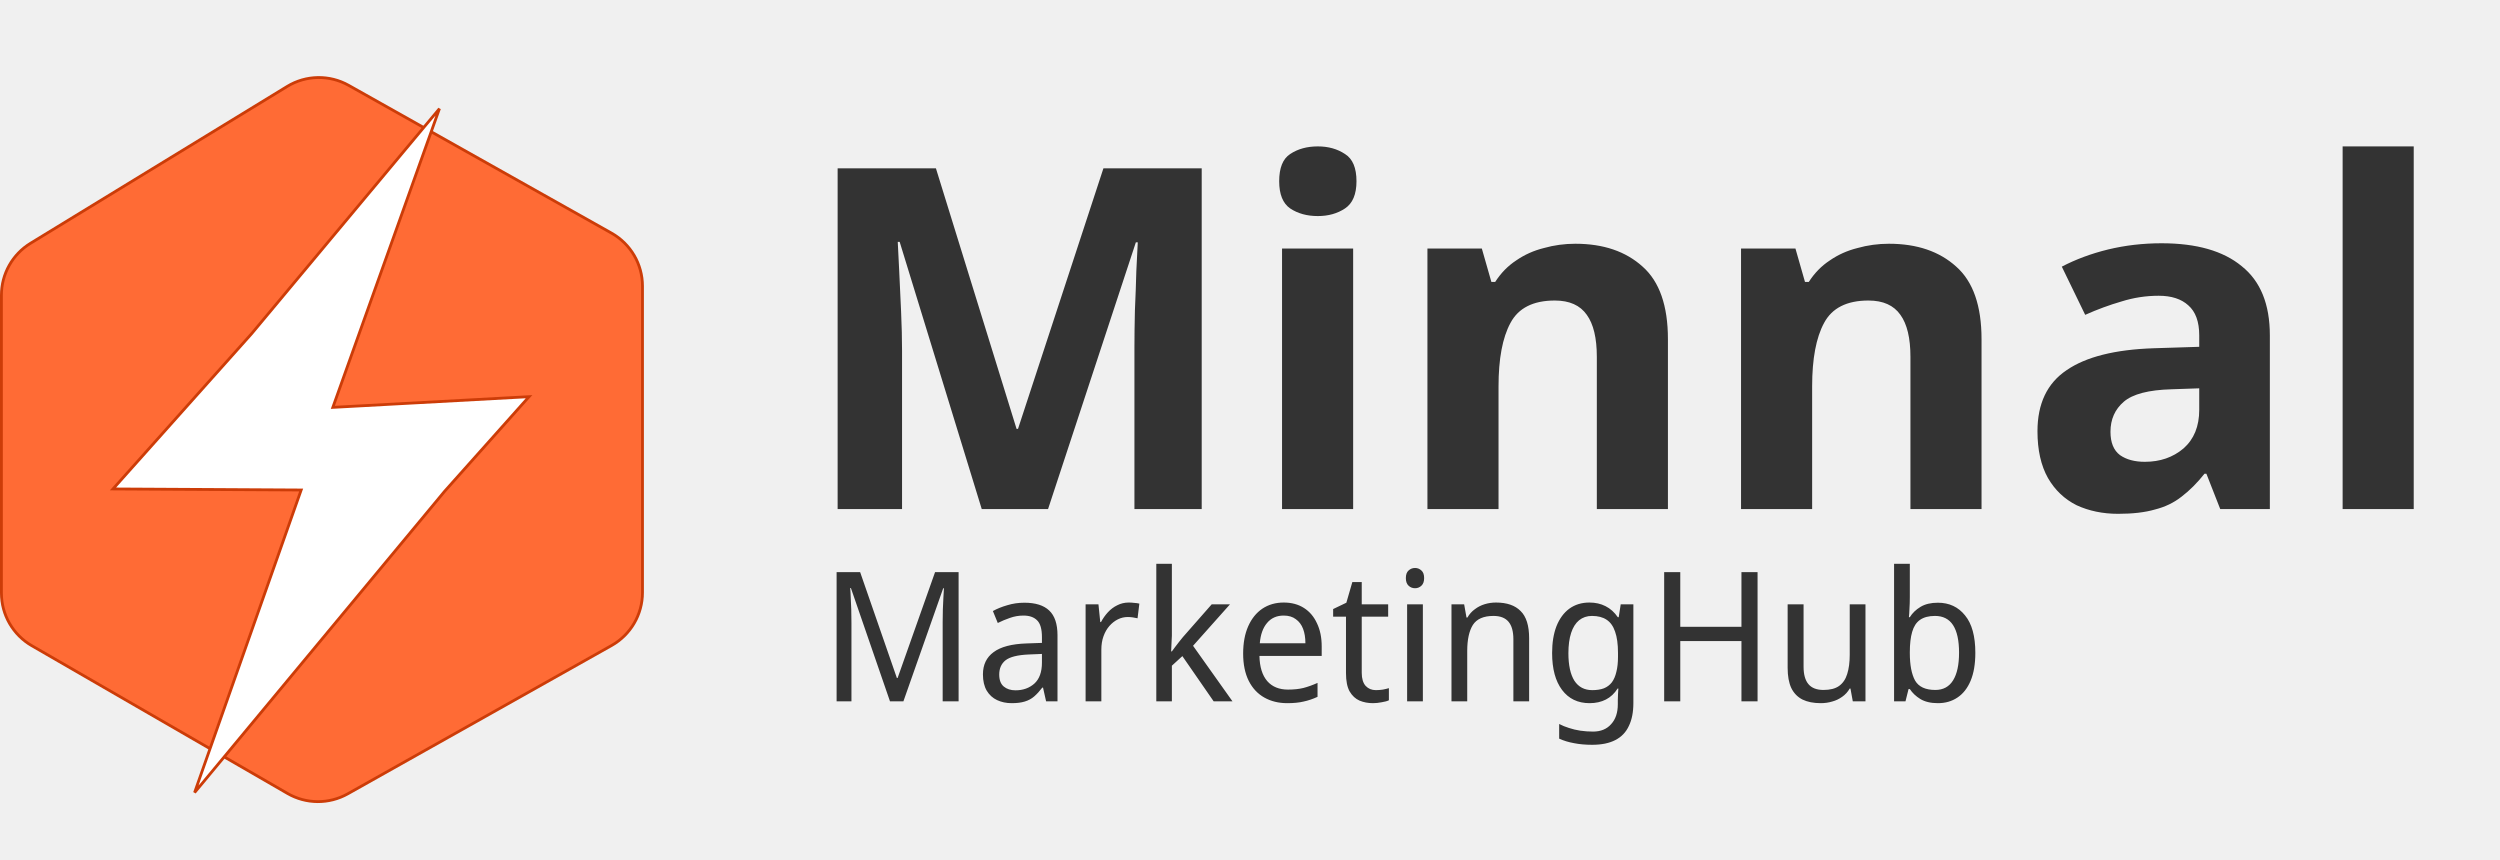
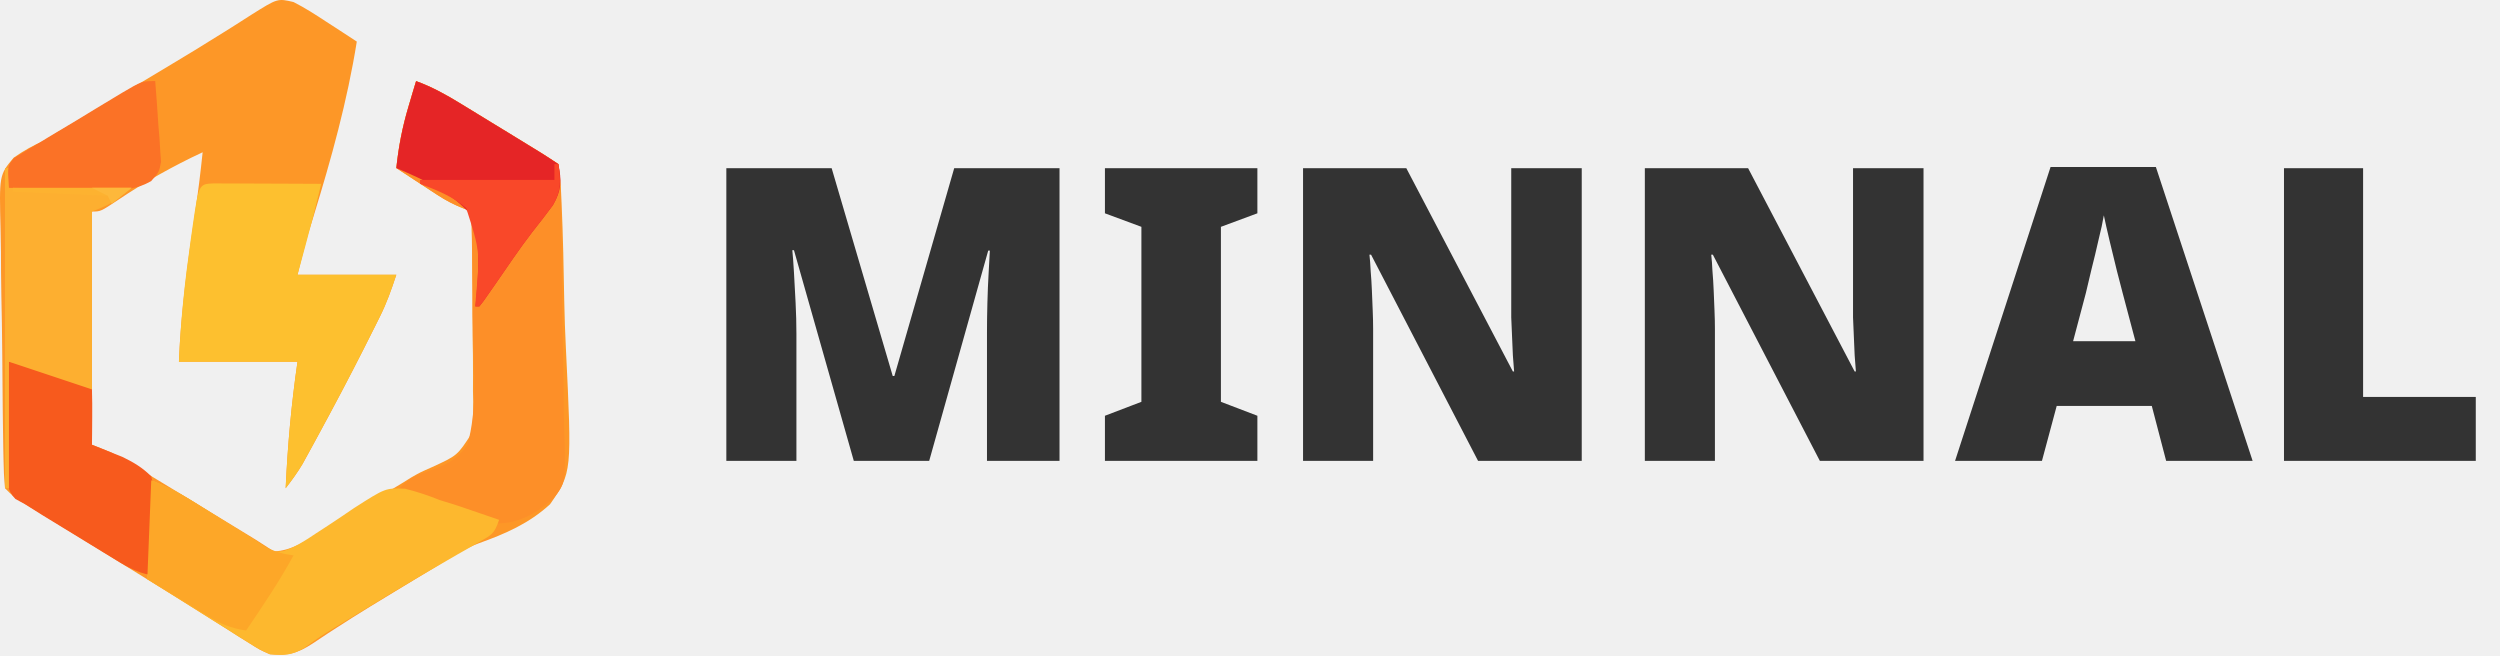
- <svg xmlns="http://www.w3.org/2000/svg" width="884" height="304" viewBox="0 0 884 304" fill="none">
-   <path d="M347.141 180L318.12 85.513H317.445C317.558 87.762 317.726 91.137 317.951 95.636C318.176 100.136 318.401 104.973 318.626 110.147C318.851 115.209 318.964 119.821 318.964 123.983V180H296.185V59.529H330.943L359.458 151.654H359.964L390.167 59.529H424.924V180H401.134V122.97C401.134 119.146 401.19 114.759 401.303 109.809C401.528 104.86 401.696 100.192 401.809 95.805C402.034 91.306 402.202 87.931 402.315 85.681H401.64L370.594 180H347.141ZM478.472 87.875V180H453.331V87.875H478.472ZM465.986 51.767C469.698 51.767 472.904 52.667 475.603 54.467C478.303 56.154 479.653 59.36 479.653 64.084C479.653 68.696 478.303 71.902 475.603 73.702C472.904 75.502 469.698 76.401 465.986 76.401C462.161 76.401 458.899 75.502 456.2 73.702C453.612 71.902 452.319 68.696 452.319 64.084C452.319 59.36 453.612 56.154 456.2 54.467C458.899 52.667 462.161 51.767 465.986 51.767ZM557.046 86.188C566.944 86.188 574.875 88.887 580.836 94.287C586.798 99.573 589.779 108.122 589.779 119.933V180H564.638V126.176C564.638 119.539 563.457 114.59 561.095 111.328C558.733 107.953 554.965 106.266 549.79 106.266C542.141 106.266 536.911 108.91 534.099 114.196C531.287 119.371 529.881 126.851 529.881 136.637V180H504.74V87.875H523.975L527.35 99.686H528.7C530.724 96.536 533.199 94.005 536.124 92.093C539.048 90.068 542.31 88.606 545.91 87.706C549.509 86.694 553.221 86.188 557.046 86.188ZM667.938 86.188C677.836 86.188 685.767 88.887 691.728 94.287C697.69 99.573 700.671 108.122 700.671 119.933V180H675.531V126.176C675.531 119.539 674.349 114.59 671.987 111.328C669.625 107.953 665.857 106.266 660.683 106.266C653.034 106.266 647.803 108.91 644.991 114.196C642.179 119.371 640.773 126.851 640.773 136.637V180H615.632V87.875H634.867L638.242 99.686H639.592C641.616 96.536 644.091 94.005 647.016 92.093C649.94 90.068 653.202 88.606 656.802 87.706C660.401 86.694 664.113 86.188 667.938 86.188ZM764.319 86.019C776.693 86.019 786.141 88.719 792.665 94.118C799.302 99.405 802.62 107.56 802.62 118.583V180H785.073L780.18 167.514H779.505C776.918 170.776 774.218 173.476 771.406 175.613C768.706 177.75 765.557 179.269 761.957 180.169C758.47 181.181 754.139 181.687 748.965 181.687C743.566 181.687 738.673 180.675 734.286 178.65C730.011 176.513 726.637 173.307 724.162 169.033C721.688 164.646 720.45 159.134 720.45 152.497C720.45 142.711 723.881 135.512 730.743 130.9C737.604 126.176 747.896 123.589 761.62 123.139L777.649 122.633V118.583C777.649 113.746 776.355 110.203 773.768 107.953C771.293 105.704 767.806 104.579 763.307 104.579C758.808 104.579 754.421 105.254 750.146 106.604C745.872 107.841 741.597 109.416 737.323 111.328L729.055 94.287C734.005 91.699 739.46 89.675 745.422 88.212C751.496 86.75 757.795 86.019 764.319 86.019ZM767.863 137.649C759.764 137.874 754.139 139.337 750.99 142.036C747.84 144.736 746.265 148.279 746.265 152.666C746.265 156.491 747.39 159.247 749.64 160.934C751.89 162.509 754.814 163.296 758.414 163.296C763.813 163.296 768.369 161.721 772.081 158.572C775.793 155.31 777.649 150.754 777.649 144.905V137.312L767.863 137.649ZM853.494 180H828.354V51.767H853.494V180Z" fill="#333333" />
-   <path d="M314.704 248L300.88 207.936H300.624C300.709 208.789 300.773 209.877 300.816 211.2C300.901 212.523 300.965 213.973 301.008 215.552C301.051 217.088 301.072 218.667 301.072 220.288V248H295.824V202.304H304.144L317.136 239.744H317.392L330.64 202.304H338.96V248H333.328V219.904C333.328 218.411 333.349 216.939 333.392 215.488C333.435 213.995 333.499 212.608 333.584 211.328C333.669 210.005 333.733 208.896 333.776 208H333.52L319.44 248H314.704ZM362.221 213.12C366.146 213.12 369.069 214.037 370.989 215.872C372.951 217.707 373.933 220.629 373.933 224.64V248H369.901L368.813 243.136H368.557C367.618 244.373 366.658 245.419 365.677 246.272C364.738 247.083 363.629 247.68 362.349 248.064C361.111 248.448 359.575 248.64 357.741 248.64C355.821 248.64 354.093 248.277 352.557 247.552C351.021 246.827 349.805 245.717 348.909 244.224C348.013 242.688 347.565 240.768 347.565 238.464C347.565 235.051 348.823 232.427 351.341 230.592C353.858 228.715 357.741 227.691 362.989 227.52L368.429 227.328V225.28C368.429 222.421 367.853 220.437 366.701 219.328C365.591 218.219 363.991 217.664 361.901 217.664C360.237 217.664 358.637 217.941 357.101 218.496C355.607 219.008 354.178 219.605 352.812 220.288L351.085 216.064C352.535 215.253 354.22 214.571 356.141 214.016C358.061 213.419 360.087 213.12 362.221 213.12ZM363.757 231.424C359.831 231.595 357.101 232.277 355.565 233.472C354.071 234.667 353.325 236.352 353.325 238.528C353.325 240.448 353.858 241.856 354.925 242.752C355.991 243.648 357.378 244.096 359.085 244.096C361.73 244.096 363.949 243.307 365.741 241.728C367.533 240.107 368.429 237.632 368.429 234.304V231.232L363.757 231.424ZM399.165 213.056C399.762 213.056 400.402 213.099 401.085 213.184C401.767 213.227 402.365 213.312 402.877 213.44L402.237 218.624C401.725 218.496 401.149 218.389 400.509 218.304C399.911 218.219 399.335 218.176 398.781 218.176C397.543 218.176 396.37 218.453 395.26 219.008C394.151 219.563 393.149 220.352 392.253 221.376C391.399 222.357 390.717 223.552 390.205 224.96C389.693 226.368 389.437 227.947 389.437 229.696V248H383.869V213.696H388.413L389.053 219.968H389.309C389.991 218.688 390.802 217.536 391.741 216.512C392.722 215.445 393.831 214.613 395.069 214.016C396.306 213.376 397.671 213.056 399.165 213.056ZM414.373 224.768C414.373 225.451 414.33 226.347 414.245 227.456C414.202 228.565 414.159 229.525 414.117 230.336H414.373C414.629 229.995 414.991 229.504 415.461 228.864C415.93 228.224 416.421 227.584 416.933 226.944C417.445 226.261 417.893 225.707 418.277 225.28L428.453 213.696H434.917L421.861 228.352L435.812 248H429.157L418.085 232L414.373 235.392V248H408.869V199.36H414.373V224.768ZM453.913 213.056C456.686 213.056 459.075 213.696 461.081 214.976C463.086 216.256 464.622 218.069 465.689 220.416C466.798 222.72 467.353 225.429 467.353 228.544V231.936H445.337C445.422 235.819 446.339 238.784 448.089 240.832C449.838 242.837 452.291 243.84 455.449 243.84C457.497 243.84 459.31 243.648 460.889 243.264C462.51 242.837 464.174 242.24 465.881 241.472V246.4C464.217 247.168 462.574 247.723 460.953 248.064C459.374 248.448 457.454 248.64 455.193 248.64C452.121 248.64 449.411 247.979 447.065 246.656C444.718 245.333 442.883 243.371 441.561 240.768C440.238 238.123 439.577 234.901 439.577 231.104C439.577 227.349 440.174 224.128 441.369 221.44C442.563 218.752 444.227 216.683 446.361 215.232C448.537 213.781 451.054 213.056 453.913 213.056ZM453.913 217.664C451.438 217.664 449.475 218.539 448.025 220.288C446.574 221.995 445.721 224.384 445.465 227.456H461.593C461.593 225.493 461.315 223.787 460.761 222.336C460.206 220.885 459.353 219.755 458.201 218.944C457.091 218.091 455.662 217.664 453.913 217.664ZM486.503 244.032C487.314 244.032 488.146 243.968 488.999 243.84C489.852 243.669 490.556 243.499 491.111 243.328V247.616C490.514 247.915 489.66 248.149 488.551 248.32C487.484 248.533 486.46 248.64 485.479 248.64C483.772 248.64 482.194 248.341 480.743 247.744C479.292 247.104 478.119 246.016 477.223 244.48C476.37 242.944 475.943 240.789 475.943 238.016V218.048H471.399V215.36L476.071 213.12L478.183 205.824H481.511V213.696H490.855V218.048H481.511V237.888C481.511 239.979 481.98 241.536 482.919 242.56C483.858 243.541 485.052 244.032 486.503 244.032ZM503.126 213.696V248H497.558V213.696H503.126ZM500.374 200.832C501.227 200.832 501.974 201.131 502.614 201.728C503.254 202.283 503.574 203.179 503.574 204.416C503.574 205.611 503.254 206.507 502.614 207.104C501.974 207.701 501.227 208 500.374 208C499.478 208 498.71 207.701 498.07 207.104C497.43 206.507 497.11 205.611 497.11 204.416C497.11 203.179 497.43 202.283 498.07 201.728C498.71 201.131 499.478 200.832 500.374 200.832ZM528.988 213.056C532.828 213.056 535.729 214.059 537.692 216.064C539.697 218.027 540.7 221.227 540.7 225.664V248H535.132V226.048C535.132 223.275 534.556 221.205 533.404 219.84C532.252 218.475 530.481 217.792 528.092 217.792C524.593 217.792 522.161 218.859 520.796 220.992C519.473 223.125 518.812 226.197 518.812 230.208V248H513.244V213.696H517.724L518.556 218.368H518.876C519.558 217.173 520.433 216.192 521.5 215.424C522.566 214.613 523.74 214.016 525.02 213.632C526.3 213.248 527.622 213.056 528.988 213.056ZM562.01 213.056C564.144 213.056 566.043 213.483 567.707 214.336C569.413 215.189 570.864 216.491 572.059 218.24H572.379L573.083 213.696H577.562V248.576C577.562 251.819 577.029 254.528 575.963 256.704C574.939 258.923 573.339 260.587 571.163 261.696C569.029 262.805 566.299 263.36 562.971 263.36C560.624 263.36 558.491 263.168 556.571 262.784C554.651 262.443 552.901 261.909 551.323 261.184V256C552.389 256.555 553.541 257.024 554.779 257.408C556.059 257.835 557.403 258.155 558.811 258.368C560.261 258.581 561.755 258.688 563.291 258.688C566.021 258.688 568.155 257.813 569.691 256.064C571.269 254.357 572.059 252.011 572.059 249.024V247.68C572.059 247.168 572.08 246.443 572.123 245.504C572.165 244.523 572.208 243.84 572.251 243.456H571.995C570.885 245.205 569.499 246.507 567.835 247.36C566.171 248.213 564.251 248.64 562.075 248.64C557.936 248.64 554.693 247.083 552.347 243.968C550 240.853 548.827 236.501 548.827 230.912C548.827 227.243 549.339 224.085 550.363 221.44C551.429 218.752 552.944 216.683 554.907 215.232C556.912 213.781 559.28 213.056 562.01 213.056ZM562.907 217.792C561.157 217.792 559.643 218.304 558.363 219.328C557.125 220.352 556.187 221.845 555.547 223.808C554.907 225.771 554.587 228.16 554.587 230.976C554.587 235.2 555.291 238.443 556.699 240.704C558.149 242.923 560.261 244.032 563.035 244.032C564.613 244.032 565.979 243.819 567.131 243.392C568.283 242.923 569.221 242.219 569.947 241.28C570.672 240.299 571.205 239.061 571.547 237.568C571.931 236.075 572.123 234.304 572.123 232.256V230.912C572.123 227.797 571.781 225.28 571.099 223.36C570.459 221.44 569.456 220.032 568.091 219.136C566.768 218.24 565.04 217.792 562.907 217.792ZM621.473 248H615.777V226.688H594.145V248H588.449V202.304H594.145V221.632H615.777V202.304H621.473V248ZM659.631 213.696V248H655.151L654.319 243.456H654.063C653.38 244.651 652.484 245.632 651.375 246.4C650.308 247.168 649.135 247.723 647.855 248.064C646.575 248.448 645.231 248.64 643.823 248.64C641.263 248.64 639.108 248.213 637.359 247.36C635.61 246.464 634.287 245.099 633.391 243.264C632.538 241.429 632.111 239.061 632.111 236.16V213.696H637.743V235.776C637.743 238.507 638.319 240.555 639.471 241.92C640.623 243.285 642.394 243.968 644.783 243.968C647.13 243.968 648.964 243.499 650.287 242.56C651.652 241.579 652.612 240.171 653.167 238.336C653.764 236.459 654.063 234.197 654.063 231.552V213.696H659.631ZM675.312 211.2C675.312 212.651 675.269 214.016 675.184 215.296C675.141 216.533 675.077 217.515 674.992 218.24H675.312C676.208 216.789 677.466 215.573 679.088 214.592C680.709 213.611 682.757 213.12 685.232 213.12C689.242 213.12 692.442 214.613 694.832 217.6C697.264 220.544 698.479 224.96 698.479 230.848C698.479 234.773 697.925 238.059 696.816 240.704C695.706 243.349 694.149 245.333 692.144 246.656C690.181 247.979 687.877 248.64 685.232 248.64C682.714 248.64 680.645 248.149 679.024 247.168C677.445 246.187 676.208 245.013 675.312 243.648H674.864L673.776 248H669.744V199.36H675.312V211.2ZM684.208 217.792C681.989 217.792 680.218 218.261 678.896 219.2C677.616 220.096 676.698 221.504 676.144 223.424C675.589 225.301 675.312 227.712 675.312 230.656V230.912C675.312 235.136 675.93 238.379 677.168 240.64C678.448 242.859 680.837 243.968 684.336 243.968C687.109 243.968 689.2 242.837 690.608 240.576C692.016 238.315 692.72 235.051 692.72 230.784C692.72 226.475 692.016 223.232 690.608 221.056C689.2 218.88 687.066 217.792 684.208 217.792Z" fill="#333333" />
-   <path d="M101.534 30.571C108.177 26.512 116.495 26.361 123.281 30.176L216.216 82.42C222.988 86.227 227.181 93.393 227.181 101.162V209.534C227.181 217.303 222.988 224.468 216.216 228.275L122.966 280.697C116.345 284.419 108.251 284.372 101.674 280.572L11.244 228.323C4.595 224.482 0.5 217.386 0.5 209.707V104.372C0.5 96.882 4.398 89.932 10.789 86.026L101.534 30.571Z" fill="#FF6B35" stroke="#CC3C08" />
-   <path d="M117.947 143.338L117.694 144.046L118.445 144.005L187.076 140.265L157.222 173.719L157.215 173.726L157.21 173.733L68.804 280.249L106.256 173.927L106.489 173.265L105.786 173.261L39.949 172.892L88.955 118.01L88.961 118.004L88.966 117.997L155.391 38.417L117.947 143.338Z" fill="white" stroke="#CC3C08" />
+ <svg xmlns="http://www.w3.org/2000/svg" width="1216" height="319" viewBox="0 0 1216 319" fill="none">
+   <path d="M415.283 224.152L386.18 121.692H385.382C385.648 124.35 385.914 127.938 386.18 132.456C386.445 136.975 386.711 141.892 386.977 147.207C387.243 152.39 387.376 157.44 387.376 162.357V224.152H353.289V81.824H404.519L434.22 182.889H435.018L464.121 81.824H515.351V224.152H480.068V161.759C480.068 157.241 480.135 152.457 480.268 147.407C480.401 142.224 480.6 137.373 480.866 132.855C481.132 128.204 481.331 124.549 481.464 121.891H480.666L451.962 224.152H415.283ZM611.592 224.152H537.438V202.225L555.179 195.447V110.33L537.438 103.751V81.824H611.592V103.751L593.851 110.33V195.447L611.592 202.225V224.152ZM769.355 224.152H718.922L666.895 123.885H666.097C666.363 126.144 666.562 128.802 666.695 131.858C666.961 134.915 667.16 138.104 667.293 141.427C667.426 144.749 667.559 148.005 667.692 151.194C667.825 154.384 667.891 157.307 667.891 159.965V224.152H633.804V81.824H684.038L735.866 180.696H736.464C736.331 178.437 736.132 175.846 735.866 172.922C735.733 169.866 735.6 166.809 735.467 163.753C735.334 160.563 735.201 157.44 735.069 154.384C735.069 151.327 735.069 148.603 735.069 146.211V81.824H769.355V224.152ZM935.601 224.152H885.168L833.14 123.885H832.343C832.609 126.144 832.808 128.802 832.941 131.858C833.207 134.915 833.406 138.104 833.539 141.427C833.672 144.749 833.805 148.005 833.938 151.194C834.071 154.384 834.137 157.307 834.137 159.965V224.152H800.05V81.824H850.284L902.112 180.696H902.71C902.577 178.437 902.378 175.846 902.112 172.922C901.979 169.866 901.846 166.809 901.713 163.753C901.58 160.563 901.447 157.44 901.315 154.384C901.315 151.327 901.315 148.603 901.315 146.211V81.824H935.601V224.152ZM1053.61 224.152L1046.63 197.441H1000.38L993.207 224.152H950.947L997.393 81.226H1048.62L1095.67 224.152H1053.61ZM1032.48 142.623C1031.81 140.098 1030.88 136.509 1029.69 131.858C1028.49 127.074 1027.29 122.157 1026.1 117.107C1024.9 112.057 1023.97 107.937 1023.31 104.748C1022.78 107.937 1021.91 111.924 1020.72 116.708C1019.65 121.493 1018.52 126.21 1017.33 130.862C1016.26 135.513 1015.33 139.433 1014.54 142.623L1008.36 165.945H1038.66L1032.48 142.623ZM1110.93 224.152V81.824H1149.41V193.055H1204.22V224.152H1110.93Z" fill="#333333" />
+   <path d="M142.785 0.997C148.368 3.83 153.548 7.159 158.766 10.61C160.902 11.986 160.902 11.986 163.081 13.389C166.582 15.648 170.066 17.933 173.546 20.223C168.938 49.09 161.12 77.304 152.505 105.204C152.046 106.692 151.587 108.181 151.114 109.714C150.712 111 150.31 112.285 149.896 113.61C147.986 120.243 146.382 126.96 144.707 133.656C160.569 133.656 176.43 133.656 192.772 133.656C190.3 141.073 188.143 147.251 184.737 154.084C183.913 155.74 183.088 157.396 182.239 159.102C181.353 160.856 180.467 162.61 179.555 164.418C178.634 166.249 177.713 168.08 176.765 169.967C169.813 183.692 162.627 197.282 155.282 210.801C153.829 213.481 153.829 213.481 152.346 216.216C151.431 217.883 150.517 219.551 149.574 221.27C148.772 222.732 147.971 224.195 147.144 225.702C144.662 229.862 141.914 233.657 138.94 237.477C139.903 216.758 141.718 196.484 144.707 175.954C125.674 175.954 106.64 175.954 87.029 175.954C88.004 151.595 91.239 127.846 94.84 103.743C96.311 93.862 97.545 83.993 98.565 74.056C84.04 80.839 70.61 88.398 57.318 97.326C48.954 102.895 48.954 102.895 44.732 102.895C44.732 140.328 44.732 177.761 44.732 216.328C47.904 217.597 51.077 218.866 54.345 220.173C57.092 221.67 59.803 223.232 62.479 224.852C64.007 225.773 65.535 226.694 67.109 227.643C69.535 229.12 69.535 229.12 72.009 230.628C73.687 231.642 75.365 232.657 77.093 233.702C82.333 236.875 87.566 240.058 92.797 243.245C94.475 244.264 96.152 245.284 97.88 246.334C105.467 250.947 113.049 255.567 120.622 260.203C122.385 261.281 122.385 261.281 124.183 262.381C127.216 264.276 130.196 266.255 133.172 268.238C142.072 267.745 148.948 263.141 156.371 258.61C158.317 257.446 158.317 257.446 160.302 256.258C164.444 253.776 168.575 251.275 172.705 248.772C176.79 246.315 180.877 243.862 184.965 241.409C187.499 239.887 190.031 238.361 192.561 236.831C194.359 235.745 194.359 235.745 196.194 234.637C197.428 233.863 198.662 233.089 199.934 232.292C204.308 229.786 204.308 229.786 210.309 227.133C222.482 221.553 222.482 221.553 229.456 210.758C230.241 203.805 230.276 197.194 230.053 190.2C230.063 187.702 230.073 185.203 230.083 182.628C230.109 176.022 229.996 169.425 229.855 162.821C229.734 156.067 229.745 149.314 229.745 142.56C229.725 129.335 229.56 116.116 229.302 102.895C227.789 102.302 226.277 101.709 224.718 101.099C220.364 99.325 216.777 97.45 212.862 94.889C211.679 94.121 210.495 93.352 209.276 92.561C207.471 91.371 207.471 91.371 205.63 90.158C204.389 89.35 203.149 88.542 201.871 87.709C198.833 85.729 195.802 83.739 192.772 81.746C193.86 71.398 195.677 61.956 198.66 51.946C199.357 49.587 200.053 47.227 200.771 44.796C201.57 42.149 201.57 42.149 202.385 39.449C210.327 42.331 217.344 46.273 224.51 50.684C225.678 51.395 226.846 52.106 228.049 52.838C231.755 55.098 235.455 57.367 239.155 59.636C241.656 61.161 244.157 62.686 246.658 64.21C264.603 75.16 264.603 75.16 271.599 79.824C272.384 84.841 272.784 89.433 272.956 94.481C273.063 96.752 273.063 96.752 273.173 99.069C273.876 114.974 274.183 130.896 274.463 146.813C274.608 154.352 274.875 161.871 275.252 169.402C278.204 229.83 278.204 229.83 267.545 245.273C257.374 254.597 245.752 259.667 232.869 264.256C225.369 267.07 219.027 271.033 212.366 275.418C200.992 282.31 200.992 282.31 196.233 285.186C185.31 291.785 174.399 298.387 163.701 305.346C162.288 306.26 160.875 307.174 159.419 308.115C156.93 309.738 154.454 311.382 151.997 313.053C144.647 317.841 139.934 318.958 131.249 318.226C126.521 316.152 126.521 316.152 121.869 313.217C120.119 312.131 118.369 311.045 116.566 309.927C114.71 308.74 112.854 307.553 110.942 306.33C108.992 305.112 107.041 303.894 105.032 302.639C100.988 300.111 96.95 297.573 92.918 295.025C85.824 290.549 78.688 286.142 71.546 281.742C66.61 278.698 61.682 275.64 56.756 272.579C49.613 268.144 42.457 263.732 35.292 259.331C33.434 258.188 31.575 257.044 29.66 255.866C26.082 253.665 22.502 251.468 18.919 249.275C17.318 248.289 15.717 247.302 14.068 246.286C12.654 245.418 11.239 244.55 9.782 243.656C6.28 241.322 6.28 241.322 2.435 237.477C1.973 232.573 1.75 227.871 1.693 222.958C1.662 221.46 1.631 219.963 1.598 218.419C1.502 213.449 1.439 208.479 1.384 203.508C1.363 201.811 1.343 200.113 1.322 198.364C1.219 189.373 1.144 180.382 1.089 171.391C1.025 162.114 0.853 152.842 0.657 143.567C0.527 136.426 0.483 129.287 0.461 122.146C0.435 118.728 0.377 115.309 0.285 111.892C-0.396 85.142 -0.396 85.142 6.623 76.722C11.518 73.247 16.181 70.705 21.661 68.288C23.805 66.94 25.949 65.591 28.157 64.203C30.177 63.013 32.197 61.823 34.278 60.598C36.752 59.131 39.225 57.664 41.698 56.197C43.07 55.386 44.442 54.575 45.855 53.739C53.228 49.367 60.578 44.959 67.929 40.55C72.09 38.054 76.254 35.562 80.419 33.072C90.008 27.333 99.561 21.554 109.012 15.589C111.377 14.105 111.377 14.105 113.79 12.592C116.693 10.763 119.585 8.917 122.465 7.051C135.019 -0.834 135.019 -0.834 142.785 0.997Z" fill="#FD9727" />
+   <path d="M202.384 39.441C210.326 42.324 217.343 46.266 224.509 50.677C226.261 51.743 226.261 51.743 228.048 52.831C231.754 55.09 235.454 57.359 239.154 59.629C241.655 61.154 244.156 62.678 246.657 64.202C264.602 75.152 264.602 75.152 271.598 79.816C272.281 84.901 272.584 89.553 272.65 94.657C272.691 96.189 272.731 97.722 272.774 99.3C272.898 104.386 272.974 109.471 273.04 114.558C273.066 116.296 273.092 118.034 273.119 119.824C273.25 129.029 273.342 138.234 273.406 147.439C273.481 156.933 273.699 166.419 273.95 175.909C274.115 183.22 274.169 190.528 274.194 197.84C274.226 201.337 274.299 204.835 274.417 208.33C275.253 234.777 275.253 234.777 269.179 242.446C261.265 249.516 251.891 254.966 241.063 254.569C235.594 253.226 230.668 251.144 225.456 249.005C219.6 247.17 213.695 245.514 207.792 243.838C204.919 242.993 202.048 242.145 199.178 241.292C197.064 240.665 194.95 240.038 192.771 239.392C197.316 233.971 200.169 231.795 207.008 229.614C215.717 226.627 222.081 224.073 227.378 216.321C232.147 199.11 230.614 180.402 230.118 162.681C229.958 155.941 229.951 149.2 229.932 142.458C229.871 129.264 229.64 116.077 229.301 102.887C227.788 102.295 226.276 101.702 224.717 101.091C220.363 99.317 216.776 97.442 212.861 94.881C211.678 94.113 210.494 93.345 209.275 92.553C208.072 91.76 206.869 90.967 205.629 90.15C204.388 89.342 203.148 88.534 201.87 87.702C198.832 85.722 195.801 83.731 192.771 81.739C193.859 71.391 195.676 61.949 198.659 51.938C199.356 49.579 200.052 47.219 200.77 44.789C201.303 43.024 201.835 41.26 202.384 39.441Z" fill="#FD8F28" />
+   <path d="M104.076 89.207C106.482 89.217 108.889 89.227 111.368 89.237C113.284 89.242 113.284 89.242 115.239 89.246C119.333 89.257 123.428 89.281 127.522 89.305C130.292 89.315 133.062 89.323 135.832 89.331C142.635 89.353 149.438 89.386 156.241 89.425C155.403 92.831 154.561 96.235 153.718 99.639C153.249 101.535 152.781 103.431 152.298 105.384C149.874 114.833 147.272 124.234 144.705 133.645C160.567 133.645 176.428 133.645 192.77 133.645C190.298 141.062 188.141 147.239 184.734 154.073C183.91 155.729 183.086 157.384 182.237 159.09C181.351 160.845 180.465 162.599 179.552 164.407C178.632 166.238 177.711 168.069 176.762 169.956C169.811 183.681 162.625 197.271 155.28 210.789C153.827 213.47 153.827 213.47 152.344 216.204C151.429 217.872 150.514 219.54 149.572 221.259C148.77 222.721 147.968 224.184 147.142 225.691C144.66 229.851 141.912 233.645 138.938 237.466C139.901 216.746 141.716 196.472 144.705 175.942C125.672 175.942 106.638 175.942 87.027 175.942C87.829 155.899 89.966 136.326 92.795 116.462C93.138 114.034 93.48 111.606 93.833 109.104C96.698 89.499 96.698 89.499 104.076 89.207Z" fill="#FDC02F" />
+   <path d="M73.569 233.625C80.731 236.49 86.207 239.094 92.615 243.11C94.362 244.2 96.109 245.289 97.909 246.411C100.612 248.112 100.612 248.112 103.369 249.847C106.954 252.088 110.539 254.328 114.124 256.569C115.704 257.561 117.284 258.553 118.912 259.576C121.211 261.005 121.211 261.005 123.557 262.464C125.93 264.133 125.93 264.133 128.352 265.837C132.982 268.618 132.982 268.618 137.912 268.05C143.765 265.958 148.283 263.106 153.425 259.61C155.458 258.289 157.492 256.968 159.587 255.607C163.822 252.823 168.029 249.995 172.204 247.121C187.5 237.342 187.5 237.342 196.988 237.705C202.874 239.142 208.295 240.995 213.919 243.238C216.768 244.142 219.621 245.033 222.48 245.904C224.917 246.729 227.35 247.562 229.78 248.405C231.052 248.837 232.323 249.27 233.633 249.716C236.678 250.752 239.718 251.8 242.758 252.851C240.46 259.746 239.072 260.206 232.95 263.703C231.273 264.675 229.596 265.647 227.869 266.648C226.041 267.686 224.213 268.724 222.33 269.794C218.478 272.024 214.628 274.257 210.78 276.493C208.774 277.654 206.768 278.815 204.702 280.011C194.562 285.936 184.532 292.038 174.506 298.152C172.66 299.273 170.815 300.394 168.913 301.549C166.299 303.143 166.299 303.143 163.631 304.769C162 305.76 160.369 306.752 158.689 307.774C154.997 310.101 151.517 312.557 148.01 315.148C141.668 318.874 138.52 318.864 131.247 318.219C126.122 315.901 126.122 315.901 120.988 312.669C119.1 311.498 117.211 310.327 115.265 309.121C113.322 307.88 111.379 306.64 109.378 305.362C106.485 303.557 106.485 303.557 103.535 301.716C99.899 299.444 96.27 297.161 92.65 294.865C85.668 290.442 78.655 286.07 71.647 281.69C72.281 265.829 72.915 249.967 73.569 233.625Z" fill="#FDB82E" />
+   <path d="M4.356 175.949C13.359 177.337 21.375 179.563 29.951 182.678C33.508 183.957 33.508 183.957 37.138 185.262C42.808 187.485 42.808 187.485 44.731 189.407C44.87 193.932 44.892 198.46 44.851 202.986C44.834 205.467 44.816 207.947 44.798 210.503C44.776 212.424 44.754 214.345 44.731 216.324C46.796 217.137 46.796 217.137 48.904 217.968C50.699 218.694 52.494 219.421 54.344 220.169C56.028 220.838 57.711 221.508 59.446 222.198C65.02 224.89 69.157 227.337 73.57 231.705C75.947 240.057 75.402 247.86 74.771 256.458C74.685 258.699 74.598 260.939 74.508 263.247C74.282 268.765 73.967 274.262 73.57 279.77C65.986 278.5 60.06 274.682 53.623 270.712C52.457 270.003 51.291 269.294 50.09 268.564C47.631 267.065 45.175 265.562 42.722 264.055C38.982 261.757 35.233 259.474 31.483 257.194C29.089 255.733 26.696 254.271 24.303 252.808C23.189 252.129 22.076 251.45 20.928 250.75C17.95 248.917 14.997 247.041 12.046 245.163C10.54 244.351 9.034 243.54 7.482 242.704C3.401 238.384 3.482 234.862 3.485 229.068C3.525 227.71 3.564 226.352 3.605 224.953C3.616 223.553 3.627 222.153 3.638 220.71C3.681 216.243 3.778 211.778 3.875 207.312C3.914 204.281 3.949 201.251 3.981 198.221C4.065 190.796 4.198 183.373 4.356 175.949Z" fill="#F75A1D" />
+   <path d="M2.434 81.742C3.068 81.742 3.703 81.742 4.356 81.742C4.356 84.915 4.356 88.087 4.356 91.355C24.024 91.355 43.693 91.355 63.957 91.355C54.344 99.046 54.344 99.046 44.731 102.891C44.731 131.441 44.731 159.992 44.731 189.408C31.407 184.967 18.084 180.525 4.356 175.95C4.356 196.252 4.356 216.555 4.356 237.473C3.722 237.473 3.087 237.473 2.434 237.473C2.434 186.082 2.434 134.691 2.434 81.742Z" fill="#FDAF30" />
+   <path d="M202.384 39.441C210.326 42.324 217.343 46.266 224.509 50.677C226.261 51.743 226.261 51.743 228.048 52.831C231.754 55.09 235.454 57.359 239.154 59.629C241.655 61.154 244.156 62.678 246.657 64.202C264.602 75.152 264.602 75.152 271.598 79.816C273.231 87.983 273.156 92.499 268.962 99.763C265.674 104.247 262.271 108.617 258.811 112.97C252.464 121.231 246.675 129.921 240.741 138.481C239.783 139.848 238.826 141.215 237.84 142.623C236.552 144.475 236.552 144.475 235.238 146.365C234.548 147.244 233.857 148.124 233.146 149.03C232.512 149.03 231.877 149.03 231.223 149.03C231.357 147.811 231.49 146.592 231.627 145.336C232.834 131.781 233.895 117.816 229.301 104.81C219.878 93.637 206.009 87.38 192.771 81.739C193.859 71.391 195.676 61.949 198.659 51.938C199.356 49.579 200.052 47.219 200.77 44.789C201.303 43.024 201.835 41.26 202.384 39.441Z" fill="#E52526" />
+   <path d="M73.569 233.625C80.731 236.49 86.207 239.094 92.615 243.11C94.362 244.2 96.109 245.289 97.909 246.411C100.612 248.112 100.612 248.112 103.369 249.847C106.954 252.088 110.539 254.328 114.124 256.569C115.704 257.561 117.284 258.553 118.912 259.576C121.211 261.005 121.211 261.005 123.557 262.464C125.226 263.51 126.895 264.556 128.615 265.634C133.401 268.364 137.359 269.38 142.783 270.154C135.861 282.844 127.806 294.719 119.711 306.684C112.31 305.572 107.113 303.428 100.748 299.527C99.211 298.595 97.674 297.663 96.09 296.702C94.17 295.515 92.25 294.328 90.272 293.105C81.052 287.455 81.052 287.455 71.647 281.69C72.281 265.829 72.915 249.967 73.569 233.625Z" fill="#FDA728" />
+   <path d="M75.491 39.441C76.093 46.647 76.583 53.855 77.053 61.071C77.225 63.115 77.398 65.16 77.575 67.266C77.693 69.237 77.811 71.207 77.932 73.237C78.063 75.049 78.194 76.862 78.328 78.729C77.414 83.661 77.414 83.661 73.501 88.111C66.489 92.097 60.821 92.335 52.983 92.103C51.588 92.092 50.194 92.081 48.757 92.07C44.329 92.027 39.904 91.93 35.477 91.832C32.464 91.794 29.451 91.759 26.438 91.727C19.076 91.643 11.716 91.51 4.355 91.352C3.621 80.687 3.621 80.687 6.836 76.87C8.578 75.815 8.578 75.815 10.355 74.739C11.664 73.92 12.972 73.1 14.32 72.256C15.75 71.42 17.18 70.584 18.654 69.722C20.837 68.385 20.837 68.385 23.064 67.02C27.699 64.195 32.368 61.433 37.039 58.667C40.123 56.791 43.204 54.911 46.284 53.027C49.208 51.259 52.135 49.494 55.063 47.733C56.445 46.898 57.826 46.063 59.25 45.204C69.044 39.441 69.044 39.441 75.491 39.441Z" fill="#FB7226" />
+   <path d="M269.675 79.816C270.31 79.816 270.944 79.816 271.598 79.816C272.797 87.765 273.025 92.695 268.984 99.778C265.677 104.247 262.27 108.619 258.811 112.97C252.463 121.231 246.674 129.921 240.74 138.482C239.783 139.848 238.826 141.215 237.839 142.624C236.552 144.476 236.552 144.476 235.238 146.365C234.547 147.245 233.857 148.124 233.146 149.03C232.511 149.03 231.877 149.03 231.223 149.03C231.296 147.771 231.368 146.512 231.443 145.215C233.498 122.257 233.498 122.257 226.756 101.237C220.112 95.496 212.51 92.464 204.307 89.429C204.307 88.795 204.307 88.16 204.307 87.507C225.878 87.507 247.45 87.507 269.675 87.507C269.675 84.969 269.675 82.431 269.675 79.816Z" fill="#F94829" />
+   <path d="M6.279 91.356C25.313 91.356 44.347 91.356 63.957 91.356C60.785 93.893 57.613 96.431 54.344 99.046C53.71 97.777 53.075 96.508 52.422 95.201C37.195 94.566 21.968 93.932 6.279 93.278C6.279 92.644 6.279 92.009 6.279 91.356Z" fill="#FDB230" />
+   <path d="M44.73 91.356C51.075 91.356 57.42 91.356 63.956 91.356C60.784 93.893 57.612 96.431 54.343 99.046C53.709 97.777 53.075 96.508 52.421 95.201C49.883 93.932 47.345 92.663 44.73 91.356Z" fill="#FDB83B" />
</svg>
